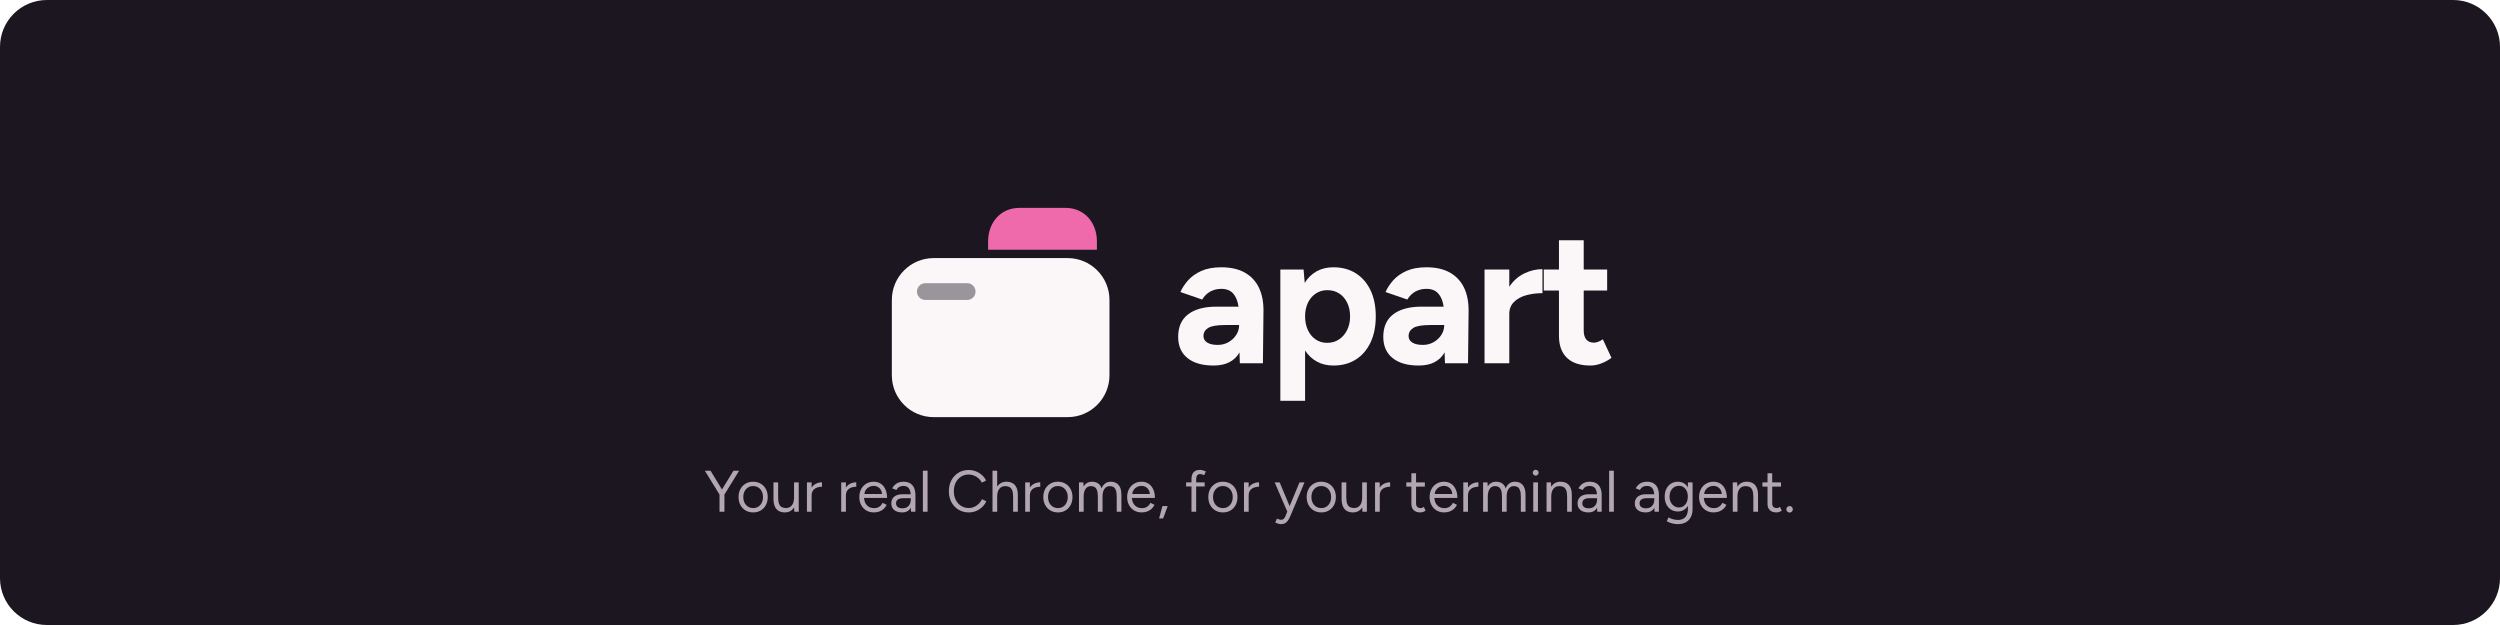
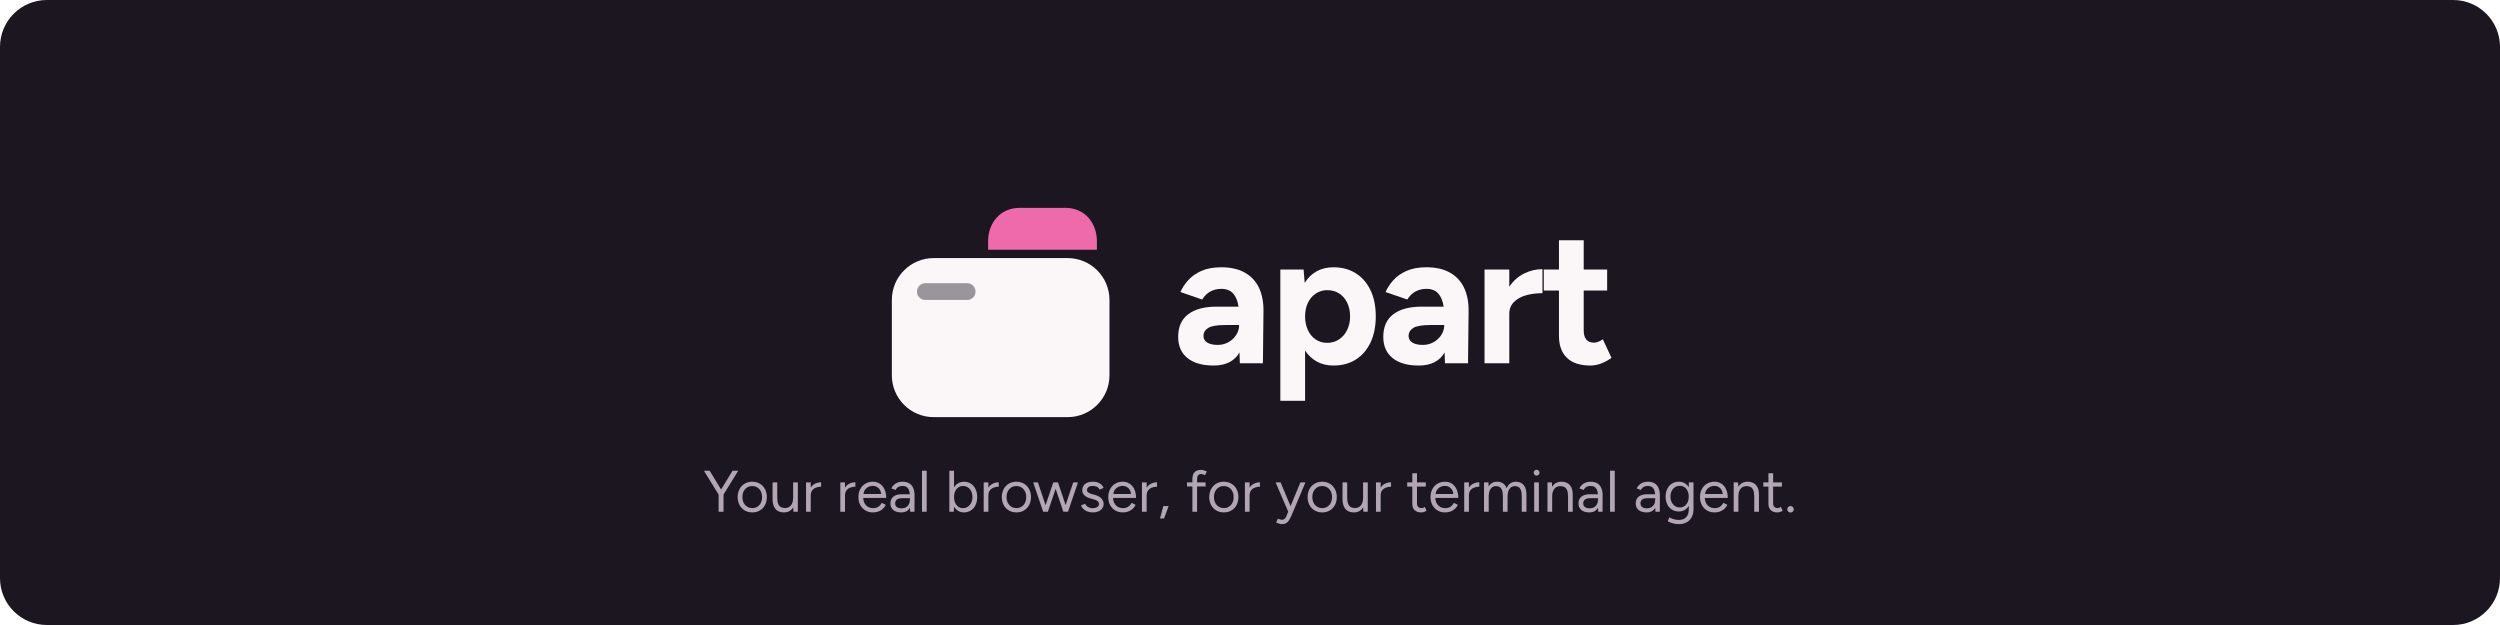
- <svg xmlns="http://www.w3.org/2000/svg" width="1280" height="320" viewBox="0 0 1280 320" role="img" aria-label="apart: your real Chrome, for your terminal agent">
+ <svg xmlns="http://www.w3.org/2000/svg" width="1280" height="320" viewBox="0 0 1280 320" role="img" aria-label="apart: your real browser, for your terminal agent">
  <rect width="1280" height="320" rx="24" fill="#1B1620" />
  <svg x="452.336" y="100" width="120" height="120" viewBox="8 8 112 112">
    <rect x="12" y="38" width="104" height="76" rx="20" fill="#FBF7F8" />
    <rect x="24" y="50" width="28" height="8" rx="4" fill="#241B2C" fill-opacity="0.45" />
    <path d="M58 30c0-9 6-16 15-16h22c9 0 15 7 15 16v4H58z" fill="#EE6AAA" />
  </svg>
  <g fill="#FBF7F8">
    <path transform="translate(600.34 186) scale(0.096 -0.096)" d="M219-12Q129-12 79.5 28Q30 68 30 141Q30 221 83.5 261.5Q137 302 234 302L352 302Q345 348 323 372.5Q301 397 260 397Q228 397 202 383Q176 369 158 340L42 380Q56 412 83 442.5Q110 473 153.5 492.5Q197 512 260 512Q336 512 386.5 483Q437 454 461.5 401.5Q486 349 485 277L482 0L359 0L357 58Q338 24 303.5 6Q269-12 219-12ZM241 98Q273 98 299 113Q325 128 340 152Q355 176 355 202L355 204L280 204Q215 204 190 188.5Q165 173 165 145Q165 123 185 110.5Q205 98 241 98Z" />
    <path transform="translate(649.58 186) scale(0.096 -0.096)" d="M194-200L62-200L62 500L186 500L192 429Q217 469 255.5 490.5Q294 512 345 512Q414 512 464.5 480Q515 448 543 389.5Q571 331 571 250Q571 170 543 111Q515 52 464.5 20Q414-12 345-12Q295-12 257 9Q219 30 194 68ZM311 109Q347 109 374.5 127Q402 145 418 177Q434 209 434 250Q434 291 418.5 323Q403 355 375.5 372.5Q348 390 312 390Q278 390 251 372Q224 354 209 322.5Q194 291 194 250Q194 209 209 177Q224 145 250.5 127Q277 109 311 109Z" />
    <path transform="translate(705.36 186) scale(0.096 -0.096)" d="M219-12Q129-12 79.5 28Q30 68 30 141Q30 221 83.5 261.5Q137 302 234 302L352 302Q345 348 323 372.5Q301 397 260 397Q228 397 202 383Q176 369 158 340L42 380Q56 412 83 442.5Q110 473 153.5 492.5Q197 512 260 512Q336 512 386.5 483Q437 454 461.5 401.5Q486 349 485 277L482 0L359 0L357 58Q338 24 303.5 6Q269-12 219-12ZM241 98Q273 98 299 113Q325 128 340 152Q355 176 355 202L355 204L280 204Q215 204 190 188.5Q165 173 165 145Q165 123 185 110.5Q205 98 241 98Z" />
    <path transform="translate(754.61 186) scale(0.096 -0.096)" d="M189 0L57 0L57 500L189 500L189 408Q220 455 267.5 478.5Q315 502 366 502L366 374Q320 374 279.5 363Q239 352 214 327Q189 302 189 263Z" />
    <path transform="translate(789.07 186) scale(0.096 -0.096)" d="M263-12Q180-12 137.5 29Q95 70 95 146L95 388L14 388L14 500L95 500L95 656L227 656L227 500L352 500L352 388L227 388L227 175Q227 143 241 126.5Q255 110 282 110Q292 110 304 114.5Q316 119 329 128L375 29Q351 11 321.5-0.5Q292-12 263-12Z" />
  </g>
  <g fill="#B3A6B4">
-     <path transform="translate(360.59 262) scale(0.03 -0.03)" d="M344 0L260 0L260 293L9 700L107 700L302 379L498 700L595 700L344 293Z" />
-     <path transform="translate(376.91 262) scale(0.03 -0.03)" d="M291-12Q218-12 161.5 21.5Q105 55 73 114Q41 173 41 250Q41 327 72.5 386Q104 445 160.5 478.5Q217 512 289 512Q363 512 419.5 478.5Q476 445 507.5 386Q539 327 539 250Q539 173 507.5 114Q476 55 420 21.5Q364-12 291-12ZM291 62Q341 62 378 86Q415 110 436.5 152Q458 194 458 250Q458 306 436.5 348Q415 390 377 414Q339 438 289 438Q240 438 202.5 414Q165 390 143.5 348Q122 306 122 250Q122 195 143.5 152.5Q165 110 203.5 86Q242 62 291 62Z" />
-     <path transform="translate(394.31 262) scale(0.03 -0.03)" d="M251-12Q193-12 149.5 11.5Q106 35 81.5 86.5Q57 138 57 220L57 500L137 500L137 244Q137 170 154 131Q171 92 201.5 77.5Q232 63 270 63Q335 63 371.5 110Q408 157 408 241L408 500L488 500L488 0L413 0L409 75Q384 33 344 10.5Q304-12 251-12Z" />
-     <path transform="translate(411.05 262) scale(0.03 -0.03)" d="M150 0L70 0L70 500L150 500L150 411Q180 458 227.5 480Q275 502 327 502L327 427Q283 427 242.5 412.5Q202 398 176 365Q150 332 150 275Z" />
-     <path transform="translate(428.60 262) scale(0.03 -0.03)" d="M150 0L70 0L70 500L150 500L150 411Q180 458 227.5 480Q275 502 327 502L327 427Q283 427 242.5 412.5Q202 398 176 365Q150 332 150 275Z" />
-     <path transform="translate(438.74 262) scale(0.03 -0.03)" d="M289-12Q216-12 160 21.5Q104 55 72.5 114Q41 173 41 250Q41 327 72.5 386Q104 445 159.5 478.5Q215 512 287 512Q357 512 408 477.5Q459 443 487 381Q515 319 515 235L122 235Q127 153 174 107Q221 61 293 61Q346 61 382.5 86Q419 111 439 152L508 117Q489 78 457.5 49Q426 20 383.5 4Q341-12 289-12ZM128 302L429 302Q426 345 406.5 376Q387 407 356 424Q325 441 286 441Q248 441 213 424.5Q178 408 155 376.5Q132 345 128 302Z" />
-     <path transform="translate(455.12 262) scale(0.03 -0.03)" d="M228-12Q140-12 90.5 28.5Q41 69 41 141Q41 217 91.5 257.5Q142 298 233 298L372 298Q367 369 337 404.5Q307 440 247 440Q206 440 176.5 423.5Q147 407 128 371L56 399Q75 434 102 459.5Q129 485 165 498.5Q201 512 247 512Q317 512 362.5 484.5Q408 457 431 403.5Q454 350 453 271L452 0L378 0L374 67Q352 29 315 8.5Q278-12 228-12ZM232 58Q275 58 307 76.5Q339 95 356.5 129Q374 163 374 211L374 231L251 231Q181 231 151.5 208Q122 185 122 142Q122 103 151 80.5Q180 58 232 58Z" />
-     <path transform="translate(470.42 262) scale(0.03 -0.03)" d="M150 0L70 0L70 700L150 700Z" />
-     <path transform="translate(484.44 262) scale(0.03 -0.03)" d="M388-12Q288-12 211 34.5Q134 81 90 162.5Q46 244 46 350Q46 456 89.5 537.5Q133 619 209.5 665.5Q286 712 385 712Q448 712 506 689.5Q564 667 610 626.5Q656 586 681 533L608 496Q588 538 553 569Q518 600 475 617.5Q432 635 385 635Q312 635 254 598.5Q196 562 163.5 498Q131 434 131 350Q131 266 164 201Q197 136 255.5 99.5Q314 63 388 63Q436 63 479 82.5Q522 102 556.5 136Q591 170 611 214L685 177Q659 122 613.5 79Q568 36 509.5 12Q451-12 388-12Z" />
-     <path transform="translate(506.06 262) scale(0.03 -0.03)" d="M150 0L70 0L70 700L150 700L150 427Q175 468 215 490Q255 512 308 512Q366 512 410 488.5Q454 465 478.5 414Q503 363 502 280L502 0L422 0L422 256Q422 330 404.5 369Q387 408 357 422.5Q327 437 289 437Q223 437 186.5 390.5Q150 344 150 259Z" />
-     <path transform="translate(522.80 262) scale(0.03 -0.03)" d="M150 0L70 0L70 500L150 500L150 411Q180 458 227.5 480Q275 502 327 502L327 427Q283 427 242.5 412.5Q202 398 176 365Q150 332 150 275Z" />
-     <path transform="translate(532.94 262) scale(0.03 -0.03)" d="M291-12Q218-12 161.5 21.5Q105 55 73 114Q41 173 41 250Q41 327 72.5 386Q104 445 160.5 478.5Q217 512 289 512Q363 512 419.5 478.5Q476 445 507.5 386Q539 327 539 250Q539 173 507.5 114Q476 55 420 21.5Q364-12 291-12ZM291 62Q341 62 378 86Q415 110 436.5 152Q458 194 458 250Q458 306 436.5 348Q415 390 377 414Q339 438 289 438Q240 438 202.5 414Q165 390 143.5 348Q122 306 122 250Q122 195 143.5 152.5Q165 110 203.5 86Q242 62 291 62Z" />
-     <path transform="translate(550.34 262) scale(0.03 -0.03)" d="M150 0L70 0L70 500L145 500L149 430Q172 470 208 491Q244 512 292 512Q352 512 394.5 484Q437 456 456 399Q477 454 517.5 483Q558 512 614 512Q698 512 746.5 456Q795 400 794 286L794 0L714 0L714 256Q714 330 698.5 369Q683 408 657 422.5Q631 437 597 437Q538 437 505 390.5Q472 344 472 259L472 0L392 0L392 256Q392 330 376.5 369Q361 408 334.5 422.5Q308 437 274 437Q216 437 183 390.5Q150 344 150 259Z" />
-     <path transform="translate(575.87 262) scale(0.03 -0.03)" d="M289-12Q216-12 160 21.5Q104 55 72.5 114Q41 173 41 250Q41 327 72.5 386Q104 445 159.5 478.5Q215 512 287 512Q357 512 408 477.5Q459 443 487 381Q515 319 515 235L122 235Q127 153 174 107Q221 61 293 61Q346 61 382.5 86Q419 111 439 152L508 117Q489 78 457.5 49Q426 20 383.5 4Q341-12 289-12ZM128 302L429 302Q426 345 406.5 376Q387 407 356 424Q325 441 286 441Q248 441 213 424.5Q178 408 155 376.5Q132 345 128 302Z" />
-     <path transform="translate(592.25 262) scale(0.03 -0.03)" d="M109-115L40-115L97 96L187 96Z" />
-     <path transform="translate(606.44 262) scale(0.03 -0.03)" d="M200 0L120 0L120 431L28 431L28 500L120 500L120 557Q120 635 156.5 674.5Q193 714 268 714Q288 714 313 707Q338 700 366 687L336 624Q313 633 297 638Q281 643 270 643Q235 643 217.5 620.5Q200 598 200 551L200 500L345 500L345 431L200 431Z" />
-     <path transform="translate(617.42 262) scale(0.03 -0.03)" d="M291-12Q218-12 161.5 21.5Q105 55 73 114Q41 173 41 250Q41 327 72.5 386Q104 445 160.5 478.5Q217 512 289 512Q363 512 419.5 478.5Q476 445 507.5 386Q539 327 539 250Q539 173 507.5 114Q476 55 420 21.5Q364-12 291-12ZM291 62Q341 62 378 86Q415 110 436.5 152Q458 194 458 250Q458 306 436.5 348Q415 390 377 414Q339 438 289 438Q240 438 202.5 414Q165 390 143.5 348Q122 306 122 250Q122 195 143.5 152.5Q165 110 203.5 86Q242 62 291 62Z" />
-     <path transform="translate(634.82 262) scale(0.03 -0.03)" d="M150 0L70 0L70 500L150 500L150 411Q180 458 227.5 480Q275 502 327 502L327 427Q283 427 242.5 412.5Q202 398 176 365Q150 332 150 275Z" />
-     <path transform="translate(652.37 262) scale(0.03 -0.03)" d="M115-212Q96-212 71-204.5Q46-197 18-185L48-118Q71-128 88.5-133Q106-138 116-138Q143-138 160.5-123.5Q178-109 190-82L224 2L9 500L94 500L264 95L432 500L518 500L278-70Q259-114 238.5-146Q218-178 189-195Q160-212 115-212Z" />
-     <path transform="translate(667.79 262) scale(0.03 -0.03)" d="M291-12Q218-12 161.5 21.5Q105 55 73 114Q41 173 41 250Q41 327 72.5 386Q104 445 160.5 478.5Q217 512 289 512Q363 512 419.5 478.5Q476 445 507.5 386Q539 327 539 250Q539 173 507.5 114Q476 55 420 21.5Q364-12 291-12ZM291 62Q341 62 378 86Q415 110 436.5 152Q458 194 458 250Q458 306 436.5 348Q415 390 377 414Q339 438 289 438Q240 438 202.5 414Q165 390 143.5 348Q122 306 122 250Q122 195 143.5 152.5Q165 110 203.5 86Q242 62 291 62Z" />
-     <path transform="translate(685.19 262) scale(0.03 -0.03)" d="M251-12Q193-12 149.5 11.5Q106 35 81.5 86.5Q57 138 57 220L57 500L137 500L137 244Q137 170 154 131Q171 92 201.5 77.5Q232 63 270 63Q335 63 371.5 110Q408 157 408 241L408 500L488 500L488 0L413 0L409 75Q384 33 344 10.5Q304-12 251-12Z" />
-     <path transform="translate(701.93 262) scale(0.03 -0.03)" d="M150 0L70 0L70 500L150 500L150 411Q180 458 227.5 480Q275 502 327 502L327 427Q283 427 242.5 412.5Q202 398 176 365Q150 332 150 275Z" />
-     <path transform="translate(719.48 262) scale(0.03 -0.03)" d="M258-12Q185-12 145 26Q105 64 105 133L105 429L18 429L18 500L105 500L105 656L185 656L185 500L335 500L335 429L185 429L185 141Q185 103 205.5 82.5Q226 62 263 62Q275 62 286.5 65.5Q298 69 317 83L348 18Q322 1 301-5.5Q280-12 258-12Z" />
-     <path transform="translate(730.73 262) scale(0.03 -0.03)" d="M289-12Q216-12 160 21.5Q104 55 72.5 114Q41 173 41 250Q41 327 72.5 386Q104 445 159.5 478.5Q215 512 287 512Q357 512 408 477.5Q459 443 487 381Q515 319 515 235L122 235Q127 153 174 107Q221 61 293 61Q346 61 382.5 86Q419 111 439 152L508 117Q489 78 457.5 49Q426 20 383.5 4Q341-12 289-12ZM128 302L429 302Q426 345 406.5 376Q387 407 356 424Q325 441 286 441Q248 441 213 424.5Q178 408 155 376.5Q132 345 128 302Z" />
-     <path transform="translate(747.11 262) scale(0.03 -0.03)" d="M150 0L70 0L70 500L150 500L150 411Q180 458 227.5 480Q275 502 327 502L327 427Q283 427 242.5 412.5Q202 398 176 365Q150 332 150 275Z" />
-     <path transform="translate(757.25 262) scale(0.03 -0.03)" d="M150 0L70 0L70 500L145 500L149 430Q172 470 208 491Q244 512 292 512Q352 512 394.5 484Q437 456 456 399Q477 454 517.5 483Q558 512 614 512Q698 512 746.5 456Q795 400 794 286L794 0L714 0L714 256Q714 330 698.5 369Q683 408 657 422.5Q631 437 597 437Q538 437 505 390.5Q472 344 472 259L472 0L392 0L392 256Q392 330 376.5 369Q361 408 334.5 422.5Q308 437 274 437Q216 437 183 390.5Q150 344 150 259Z" />
-     <path transform="translate(782.78 262) scale(0.03 -0.03)" d="M155 0L75 0L75 500L155 500ZM116 616Q96 616 81 631Q66 646 66 666Q66 687 81 701.5Q96 716 116 716Q137 716 151.5 701.5Q166 687 166 666Q166 646 151.5 631Q137 616 116 616Z" />
-     <path transform="translate(789.74 262) scale(0.03 -0.03)" d="M150 0L70 0L70 500L145 500L149 425Q174 467 214 489.5Q254 512 307 512Q366 512 409.5 488.5Q453 465 477.5 414Q502 363 501 280L501 0L421 0L421 256Q421 330 404 369Q387 408 357 422.5Q327 437 289 437Q223 437 186.5 390.5Q150 344 150 259Z" />
-     <path transform="translate(806.48 262) scale(0.03 -0.03)" d="M228-12Q140-12 90.5 28.5Q41 69 41 141Q41 217 91.5 257.5Q142 298 233 298L372 298Q367 369 337 404.5Q307 440 247 440Q206 440 176.5 423.5Q147 407 128 371L56 399Q75 434 102 459.5Q129 485 165 498.5Q201 512 247 512Q317 512 362.5 484.5Q408 457 431 403.5Q454 350 453 271L452 0L378 0L374 67Q352 29 315 8.5Q278-12 228-12ZM232 58Q275 58 307 76.5Q339 95 356.5 129Q374 163 374 211L374 231L251 231Q181 231 151.5 208Q122 185 122 142Q122 103 151 80.5Q180 58 232 58Z" />
-     <path transform="translate(821.78 262) scale(0.03 -0.03)" d="M150 0L70 0L70 700L150 700Z" />
-     <path transform="translate(835.79 262) scale(0.03 -0.03)" d="M228-12Q140-12 90.5 28.5Q41 69 41 141Q41 217 91.5 257.5Q142 298 233 298L372 298Q367 369 337 404.5Q307 440 247 440Q206 440 176.5 423.5Q147 407 128 371L56 399Q75 434 102 459.5Q129 485 165 498.5Q201 512 247 512Q317 512 362.5 484.5Q408 457 431 403.5Q454 350 453 271L452 0L378 0L374 67Q352 29 315 8.5Q278-12 228-12ZM232 58Q275 58 307 76.5Q339 95 356.5 129Q374 163 374 211L374 231L251 231Q181 231 151.5 208Q122 185 122 142Q122 103 151 80.5Q180 58 232 58Z" />
-     <path transform="translate(851.09 262) scale(0.03 -0.03)" d="M270-212Q222-212 182.5-202.5Q143-193 115.5-181.5Q88-170 76-162L106-97Q119-104 143-114.5Q167-125 199.5-132.5Q232-140 269-140Q317-140 355.5-120.5Q394-101 415.5-59.5Q437-18 437 47L437 100Q410 55 366 29.5Q322 4 267 4Q200 4 149 36Q98 68 69.5 125.5Q41 183 41 257Q41 333 69.5 390.5Q98 448 149 480Q200 512 267 512Q322 512 366 487Q410 462 437 416L437 500L517 500L517 48Q517-38 485-96Q453-154 397-183Q341-212 270-212ZM286 73Q330 73 364 97Q398 121 417 162.5Q436 204 436 259Q436 312 416.5 353.5Q397 395 363.5 418.5Q330 442 285 442Q238 442 201.5 418.5Q165 395 144.5 353.5Q124 312 124 259Q124 204 145 162.5Q166 121 202.5 97Q239 73 286 73Z" />
-     <path transform="translate(868.70 262) scale(0.03 -0.03)" d="M289-12Q216-12 160 21.5Q104 55 72.5 114Q41 173 41 250Q41 327 72.5 386Q104 445 159.5 478.5Q215 512 287 512Q357 512 408 477.5Q459 443 487 381Q515 319 515 235L122 235Q127 153 174 107Q221 61 293 61Q346 61 382.5 86Q419 111 439 152L508 117Q489 78 457.5 49Q426 20 383.5 4Q341-12 289-12ZM128 302L429 302Q426 345 406.5 376Q387 407 356 424Q325 441 286 441Q248 441 213 424.5Q178 408 155 376.5Q132 345 128 302Z" />
-     <path transform="translate(885.08 262) scale(0.03 -0.03)" d="M150 0L70 0L70 500L145 500L149 425Q174 467 214 489.5Q254 512 307 512Q366 512 409.5 488.5Q453 465 477.5 414Q502 363 501 280L501 0L421 0L421 256Q421 330 404 369Q387 408 357 422.5Q327 437 289 437Q223 437 186.5 390.5Q150 344 150 259Z" />
-     <path transform="translate(901.82 262) scale(0.03 -0.03)" d="M258-12Q185-12 145 26Q105 64 105 133L105 429L18 429L18 500L105 500L105 656L185 656L185 500L335 500L335 429L185 429L185 141Q185 103 205.5 82.5Q226 62 263 62Q275 62 286.5 65.5Q298 69 317 83L348 18Q322 1 301-5.5Q280-12 258-12Z" />
-     <path transform="translate(913.16 262) scale(0.03 -0.03)" d="M104-14Q81-14 64.5 2.5Q48 19 48 41Q48 64 64.5 80.5Q81 97 104 97Q127 97 143 80.5Q159 64 159 41Q159 19 143 2.5Q127-14 104-14Z" />
+     <path transform="translate(360.13 262) scale(0.03 -0.03)" d="M344 0L260 0L260 293L9 700L107 700L302 379L498 700L595 700L344 293Z" />
+     <path transform="translate(376.45 262) scale(0.03 -0.03)" d="M291-12Q218-12 161.5 21.5Q105 55 73 114Q41 173 41 250Q41 327 72.5 386Q104 445 160.5 478.5Q217 512 289 512Q363 512 419.5 478.5Q476 445 507.5 386Q539 327 539 250Q539 173 507.5 114Q476 55 420 21.5Q364-12 291-12ZM291 62Q341 62 378 86Q415 110 436.5 152Q458 194 458 250Q458 306 436.5 348Q415 390 377 414Q339 438 289 438Q240 438 202.5 414Q165 390 143.5 348Q122 306 122 250Q122 195 143.5 152.5Q165 110 203.5 86Q242 62 291 62Z" />
+     <path transform="translate(393.85 262) scale(0.03 -0.03)" d="M251-12Q193-12 149.5 11.5Q106 35 81.5 86.5Q57 138 57 220L57 500L137 500L137 244Q137 170 154 131Q171 92 201.5 77.5Q232 63 270 63Q335 63 371.5 110Q408 157 408 241L408 500L488 500L488 0L413 0L409 75Q384 33 344 10.5Q304-12 251-12Z" />
+     <path transform="translate(410.59 262) scale(0.03 -0.03)" d="M150 0L70 0L70 500L150 500L150 411Q180 458 227.5 480Q275 502 327 502L327 427Q283 427 242.5 412.5Q202 398 176 365Q150 332 150 275Z" />
+     <path transform="translate(428.14 262) scale(0.03 -0.03)" d="M150 0L70 0L70 500L150 500L150 411Q180 458 227.5 480Q275 502 327 502L327 427Q283 427 242.5 412.5Q202 398 176 365Q150 332 150 275Z" />
+     <path transform="translate(438.28 262) scale(0.03 -0.03)" d="M289-12Q216-12 160 21.5Q104 55 72.5 114Q41 173 41 250Q41 327 72.5 386Q104 445 159.5 478.5Q215 512 287 512Q357 512 408 477.5Q459 443 487 381Q515 319 515 235L122 235Q127 153 174 107Q221 61 293 61Q346 61 382.5 86Q419 111 439 152L508 117Q489 78 457.5 49Q426 20 383.5 4Q341-12 289-12ZM128 302L429 302Q426 345 406.5 376Q387 407 356 424Q325 441 286 441Q248 441 213 424.5Q178 408 155 376.5Q132 345 128 302Z" />
+     <path transform="translate(454.66 262) scale(0.03 -0.03)" d="M228-12Q140-12 90.5 28.5Q41 69 41 141Q41 217 91.5 257.5Q142 298 233 298L372 298Q367 369 337 404.5Q307 440 247 440Q206 440 176.5 423.5Q147 407 128 371L56 399Q75 434 102 459.5Q129 485 165 498.5Q201 512 247 512Q317 512 362.5 484.5Q408 457 431 403.5Q454 350 453 271L452 0L378 0L374 67Q352 29 315 8.5Q278-12 228-12ZM232 58Q275 58 307 76.5Q339 95 356.5 129Q374 163 374 211L374 231L251 231Q181 231 151.5 208Q122 185 122 142Q122 103 151 80.5Q180 58 232 58Z" />
+     <path transform="translate(469.96 262) scale(0.03 -0.03)" d="M150 0L70 0L70 700L150 700Z" />
+     <path transform="translate(483.97 262) scale(0.03 -0.03)" d="M319-12Q264-12 221 14Q178 40 150 85L146 0L70 0L70 700L150 700L150 416Q178 461 221 486.5Q264 512 319 512Q386 512 437 479Q488 446 516.5 387Q545 328 545 250Q545 173 516.5 113.5Q488 54 437 21Q386-12 319-12ZM301 61Q348 61 384.5 85Q421 109 442.5 152Q464 195 464 250Q464 305 443.5 348Q423 391 386 415Q349 439 302 439Q258 439 223.5 415Q189 391 169.5 348Q150 305 150 250Q150 195 169.5 152Q189 109 223 85Q257 61 301 61Z" />
+     <path transform="translate(501.55 262) scale(0.03 -0.03)" d="M150 0L70 0L70 500L150 500L150 411Q180 458 227.5 480Q275 502 327 502L327 427Q283 427 242.5 412.5Q202 398 176 365Q150 332 150 275Z" />
+     <path transform="translate(511.69 262) scale(0.03 -0.03)" d="M291-12Q218-12 161.5 21.5Q105 55 73 114Q41 173 41 250Q41 327 72.5 386Q104 445 160.5 478.5Q217 512 289 512Q363 512 419.5 478.5Q476 445 507.5 386Q539 327 539 250Q539 173 507.5 114Q476 55 420 21.5Q364-12 291-12ZM291 62Q341 62 378 86Q415 110 436.5 152Q458 194 458 250Q458 306 436.5 348Q415 390 377 414Q339 438 289 438Q240 438 202.5 414Q165 390 143.5 348Q122 306 122 250Q122 195 143.5 152.5Q165 110 203.5 86Q242 62 291 62Z" />
+     <path transform="translate(528.70 262) scale(0.03 -0.03)" d="M261 0L180 0L10 500L91 500L221 112L353 500L433 500L563 115L693 500L774 500L604 0L524 0L393 391Z" />
+     <path transform="translate(552.22 262) scale(0.03 -0.03)" d="M245-12Q190-12 149 4.5Q108 21 80.5 48Q53 75 41 107L111 136Q128 102 162 81Q196 60 237 60Q284 60 316 78.5Q348 97 348 131Q348 162 324.5 181Q301 200 255 212L207 225Q139 243 101 279.5Q63 316 63 362Q63 433 109.5 472.5Q156 512 248 512Q292 512 328 499Q364 486 390 462.5Q416 439 428 407L358 376Q345 410 315 425Q285 440 242 440Q196 440 170 420.5Q144 401 144 366Q144 346 165.5 328.5Q187 311 229 300L279 287Q328 275 361 251.5Q394 228 411 198Q428 168 428 134Q428 89 404 56Q380 23 339 5.5Q298-12 245-12Z" />
+     <path transform="translate(566.20 262) scale(0.03 -0.03)" d="M289-12Q216-12 160 21.5Q104 55 72.5 114Q41 173 41 250Q41 327 72.5 386Q104 445 159.5 478.5Q215 512 287 512Q357 512 408 477.5Q459 443 487 381Q515 319 515 235L122 235Q127 153 174 107Q221 61 293 61Q346 61 382.5 86Q419 111 439 152L508 117Q489 78 457.5 49Q426 20 383.5 4Q341-12 289-12ZM128 302L429 302Q426 345 406.5 376Q387 407 356 424Q325 441 286 441Q248 441 213 424.5Q178 408 155 376.5Q132 345 128 302Z" />
+     <path transform="translate(582.58 262) scale(0.03 -0.03)" d="M150 0L70 0L70 500L150 500L150 411Q180 458 227.5 480Q275 502 327 502L327 427Q283 427 242.5 412.5Q202 398 176 365Q150 332 150 275Z" />
+     <path transform="translate(592.72 262) scale(0.03 -0.03)" d="M109-115L40-115L97 96L187 96Z" />
+     <path transform="translate(606.91 262) scale(0.03 -0.03)" d="M200 0L120 0L120 431L28 431L28 500L120 500L120 557Q120 635 156.5 674.5Q193 714 268 714Q288 714 313 707Q338 700 366 687L336 624Q313 633 297 638Q281 643 270 643Q235 643 217.5 620.5Q200 598 200 551L200 500L345 500L345 431L200 431Z" />
+     <path transform="translate(617.89 262) scale(0.03 -0.03)" d="M291-12Q218-12 161.5 21.5Q105 55 73 114Q41 173 41 250Q41 327 72.5 386Q104 445 160.5 478.5Q217 512 289 512Q363 512 419.5 478.5Q476 445 507.5 386Q539 327 539 250Q539 173 507.5 114Q476 55 420 21.5Q364-12 291-12ZM291 62Q341 62 378 86Q415 110 436.5 152Q458 194 458 250Q458 306 436.5 348Q415 390 377 414Q339 438 289 438Q240 438 202.5 414Q165 390 143.5 348Q122 306 122 250Q122 195 143.5 152.5Q165 110 203.5 86Q242 62 291 62Z" />
+     <path transform="translate(635.29 262) scale(0.03 -0.03)" d="M150 0L70 0L70 500L150 500L150 411Q180 458 227.5 480Q275 502 327 502L327 427Q283 427 242.5 412.5Q202 398 176 365Q150 332 150 275Z" />
+     <path transform="translate(652.84 262) scale(0.03 -0.03)" d="M115-212Q96-212 71-204.5Q46-197 18-185L48-118Q71-128 88.5-133Q106-138 116-138Q143-138 160.5-123.5Q178-109 190-82L224 2L9 500L94 500L264 95L432 500L518 500L278-70Q259-114 238.5-146Q218-178 189-195Q160-212 115-212Z" />
+     <path transform="translate(668.26 262) scale(0.03 -0.03)" d="M291-12Q218-12 161.5 21.5Q105 55 73 114Q41 173 41 250Q41 327 72.5 386Q104 445 160.5 478.5Q217 512 289 512Q363 512 419.5 478.5Q476 445 507.5 386Q539 327 539 250Q539 173 507.5 114Q476 55 420 21.5Q364-12 291-12ZM291 62Q341 62 378 86Q415 110 436.5 152Q458 194 458 250Q458 306 436.5 348Q415 390 377 414Q339 438 289 438Q240 438 202.5 414Q165 390 143.5 348Q122 306 122 250Q122 195 143.5 152.5Q165 110 203.5 86Q242 62 291 62Z" />
+     <path transform="translate(685.66 262) scale(0.03 -0.03)" d="M251-12Q193-12 149.5 11.5Q106 35 81.5 86.5Q57 138 57 220L57 500L137 500L137 244Q137 170 154 131Q171 92 201.5 77.5Q232 63 270 63Q335 63 371.5 110Q408 157 408 241L408 500L488 500L488 0L413 0L409 75Q384 33 344 10.5Q304-12 251-12Z" />
+     <path transform="translate(702.40 262) scale(0.03 -0.03)" d="M150 0L70 0L70 500L150 500L150 411Q180 458 227.5 480Q275 502 327 502L327 427Q283 427 242.5 412.5Q202 398 176 365Q150 332 150 275Z" />
+     <path transform="translate(719.95 262) scale(0.03 -0.03)" d="M258-12Q185-12 145 26Q105 64 105 133L105 429L18 429L18 500L105 500L105 656L185 656L185 500L335 500L335 429L185 429L185 141Q185 103 205.5 82.5Q226 62 263 62Q275 62 286.5 65.5Q298 69 317 83L348 18Q322 1 301-5.5Q280-12 258-12Z" />
+     <path transform="translate(731.20 262) scale(0.03 -0.03)" d="M289-12Q216-12 160 21.5Q104 55 72.5 114Q41 173 41 250Q41 327 72.5 386Q104 445 159.5 478.5Q215 512 287 512Q357 512 408 477.5Q459 443 487 381Q515 319 515 235L122 235Q127 153 174 107Q221 61 293 61Q346 61 382.5 86Q419 111 439 152L508 117Q489 78 457.5 49Q426 20 383.5 4Q341-12 289-12ZM128 302L429 302Q426 345 406.5 376Q387 407 356 424Q325 441 286 441Q248 441 213 424.5Q178 408 155 376.5Q132 345 128 302Z" />
+     <path transform="translate(747.58 262) scale(0.03 -0.03)" d="M150 0L70 0L70 500L150 500L150 411Q180 458 227.5 480Q275 502 327 502L327 427Q283 427 242.5 412.5Q202 398 176 365Q150 332 150 275Z" />
+     <path transform="translate(757.72 262) scale(0.03 -0.03)" d="M150 0L70 0L70 500L145 500L149 430Q172 470 208 491Q244 512 292 512Q352 512 394.5 484Q437 456 456 399Q477 454 517.5 483Q558 512 614 512Q698 512 746.5 456Q795 400 794 286L794 0L714 0L714 256Q714 330 698.5 369Q683 408 657 422.5Q631 437 597 437Q538 437 505 390.5Q472 344 472 259L472 0L392 0L392 256Q392 330 376.5 369Q361 408 334.5 422.5Q308 437 274 437Q216 437 183 390.5Q150 344 150 259Z" />
+     <path transform="translate(783.25 262) scale(0.03 -0.03)" d="M155 0L75 0L75 500L155 500ZM116 616Q96 616 81 631Q66 646 66 666Q66 687 81 701.5Q96 716 116 716Q137 716 151.5 701.5Q166 687 166 666Q166 646 151.5 631Q137 616 116 616Z" />
+     <path transform="translate(790.21 262) scale(0.03 -0.03)" d="M150 0L70 0L70 500L145 500L149 425Q174 467 214 489.5Q254 512 307 512Q366 512 409.5 488.5Q453 465 477.5 414Q502 363 501 280L501 0L421 0L421 256Q421 330 404 369Q387 408 357 422.5Q327 437 289 437Q223 437 186.5 390.5Q150 344 150 259Z" />
+     <path transform="translate(806.95 262) scale(0.03 -0.03)" d="M228-12Q140-12 90.5 28.5Q41 69 41 141Q41 217 91.5 257.5Q142 298 233 298L372 298Q367 369 337 404.5Q307 440 247 440Q206 440 176.5 423.5Q147 407 128 371L56 399Q75 434 102 459.5Q129 485 165 498.5Q201 512 247 512Q317 512 362.5 484.5Q408 457 431 403.5Q454 350 453 271L452 0L378 0L374 67Q352 29 315 8.5Q278-12 228-12ZM232 58Q275 58 307 76.5Q339 95 356.5 129Q374 163 374 211L374 231L251 231Q181 231 151.5 208Q122 185 122 142Q122 103 151 80.5Q180 58 232 58Z" />
+     <path transform="translate(822.25 262) scale(0.03 -0.03)" d="M150 0L70 0L70 700L150 700Z" />
+     <path transform="translate(836.26 262) scale(0.03 -0.03)" d="M228-12Q140-12 90.5 28.5Q41 69 41 141Q41 217 91.5 257.5Q142 298 233 298L372 298Q367 369 337 404.5Q307 440 247 440Q206 440 176.5 423.5Q147 407 128 371L56 399Q75 434 102 459.5Q129 485 165 498.5Q201 512 247 512Q317 512 362.5 484.5Q408 457 431 403.5Q454 350 453 271L452 0L378 0L374 67Q352 29 315 8.5Q278-12 228-12ZM232 58Q275 58 307 76.5Q339 95 356.5 129Q374 163 374 211L374 231L251 231Q181 231 151.5 208Q122 185 122 142Q122 103 151 80.5Q180 58 232 58Z" />
+     <path transform="translate(851.56 262) scale(0.03 -0.03)" d="M270-212Q222-212 182.5-202.5Q143-193 115.5-181.5Q88-170 76-162L106-97Q119-104 143-114.5Q167-125 199.5-132.5Q232-140 269-140Q317-140 355.5-120.5Q394-101 415.5-59.5Q437-18 437 47L437 100Q410 55 366 29.5Q322 4 267 4Q200 4 149 36Q98 68 69.5 125.5Q41 183 41 257Q41 333 69.5 390.5Q98 448 149 480Q200 512 267 512Q322 512 366 487Q410 462 437 416L437 500L517 500L517 48Q517-38 485-96Q453-154 397-183Q341-212 270-212ZM286 73Q330 73 364 97Q398 121 417 162.5Q436 204 436 259Q436 312 416.5 353.5Q397 395 363.5 418.5Q330 442 285 442Q238 442 201.5 418.5Q165 395 144.5 353.5Q124 312 124 259Q124 204 145 162.5Q166 121 202.5 97Q239 73 286 73Z" />
+     <path transform="translate(869.17 262) scale(0.03 -0.03)" d="M289-12Q216-12 160 21.5Q104 55 72.5 114Q41 173 41 250Q41 327 72.5 386Q104 445 159.5 478.5Q215 512 287 512Q357 512 408 477.5Q459 443 487 381Q515 319 515 235L122 235Q127 153 174 107Q221 61 293 61Q346 61 382.5 86Q419 111 439 152L508 117Q489 78 457.5 49Q426 20 383.5 4Q341-12 289-12ZM128 302L429 302Q426 345 406.5 376Q387 407 356 424Q325 441 286 441Q248 441 213 424.5Q178 408 155 376.5Q132 345 128 302Z" />
+     <path transform="translate(885.55 262) scale(0.03 -0.03)" d="M150 0L70 0L70 500L145 500L149 425Q174 467 214 489.5Q254 512 307 512Q366 512 409.5 488.5Q453 465 477.5 414Q502 363 501 280L501 0L421 0L421 256Q421 330 404 369Q387 408 357 422.5Q327 437 289 437Q223 437 186.5 390.5Q150 344 150 259Z" />
+     <path transform="translate(902.29 262) scale(0.03 -0.03)" d="M258-12Q185-12 145 26Q105 64 105 133L105 429L18 429L18 500L105 500L105 656L185 656L185 500L335 500L335 429L185 429L185 141Q185 103 205.5 82.5Q226 62 263 62Q275 62 286.5 65.5Q298 69 317 83L348 18Q322 1 301-5.5Q280-12 258-12Z" />
+     <path transform="translate(913.63 262) scale(0.03 -0.03)" d="M104-14Q81-14 64.5 2.5Q48 19 48 41Q48 64 64.5 80.5Q81 97 104 97Q127 97 143 80.5Q159 64 159 41Q159 19 143 2.5Q127-14 104-14Z" />
  </g>
</svg>
